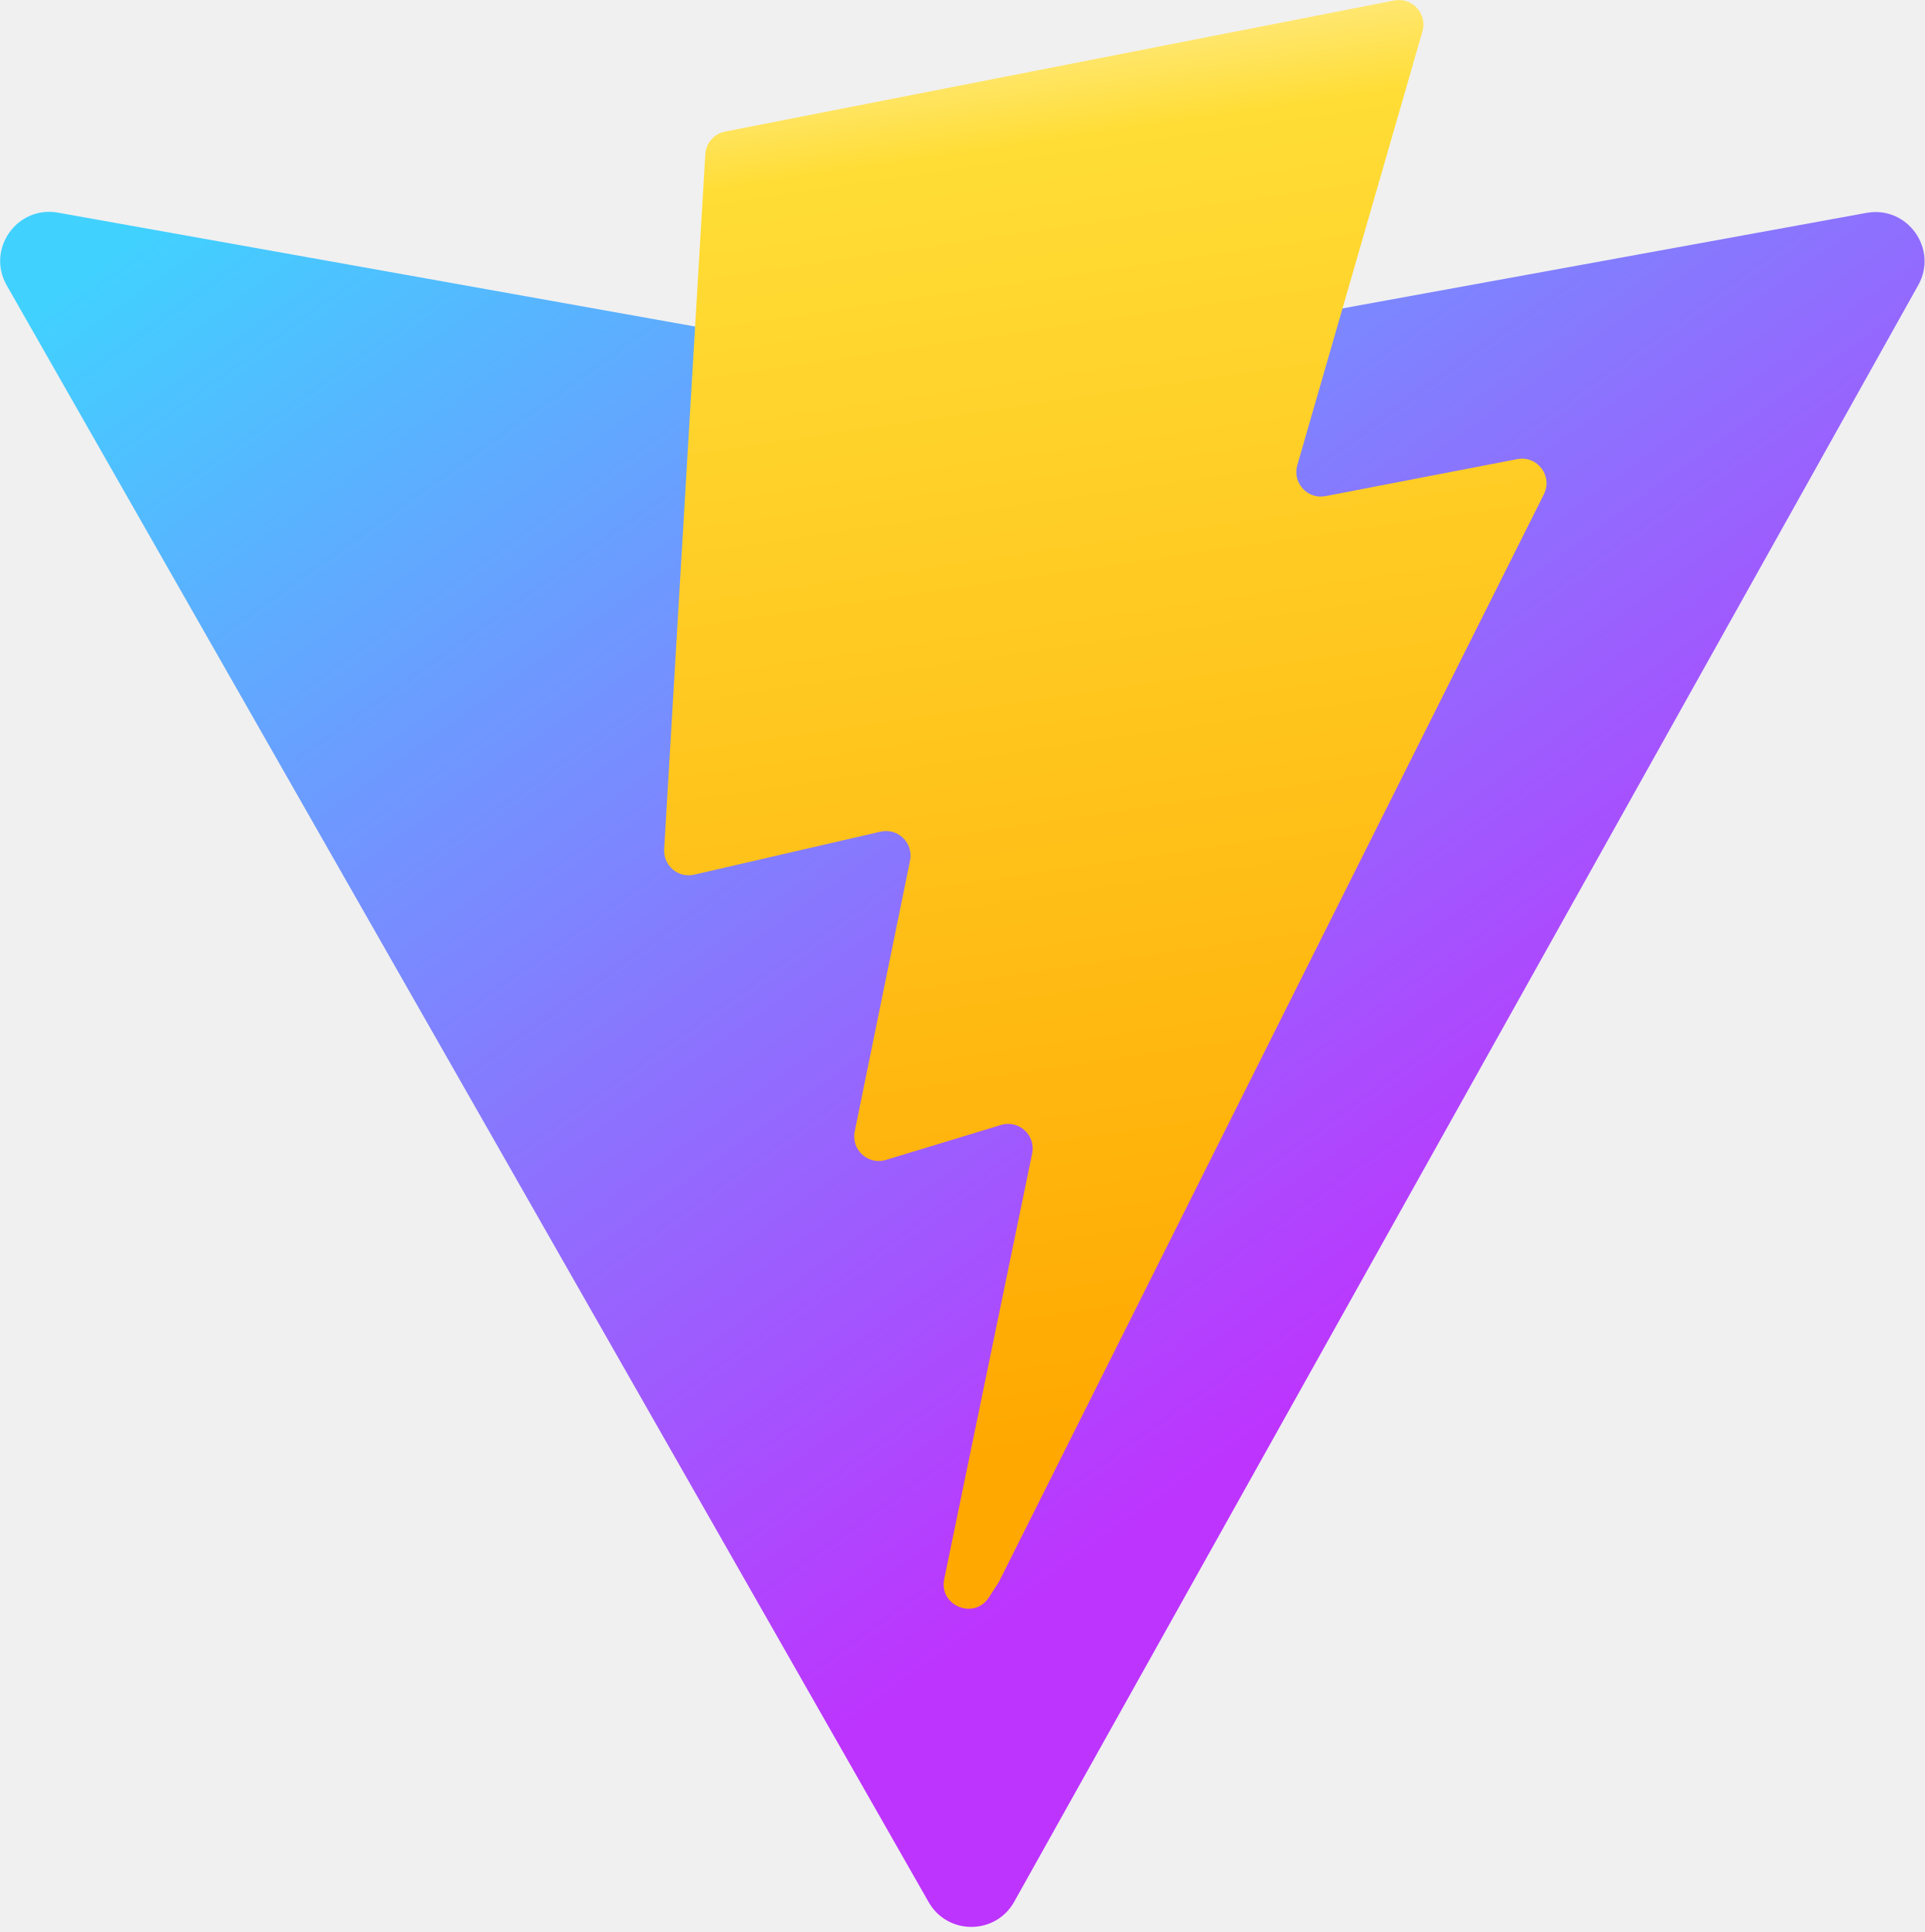
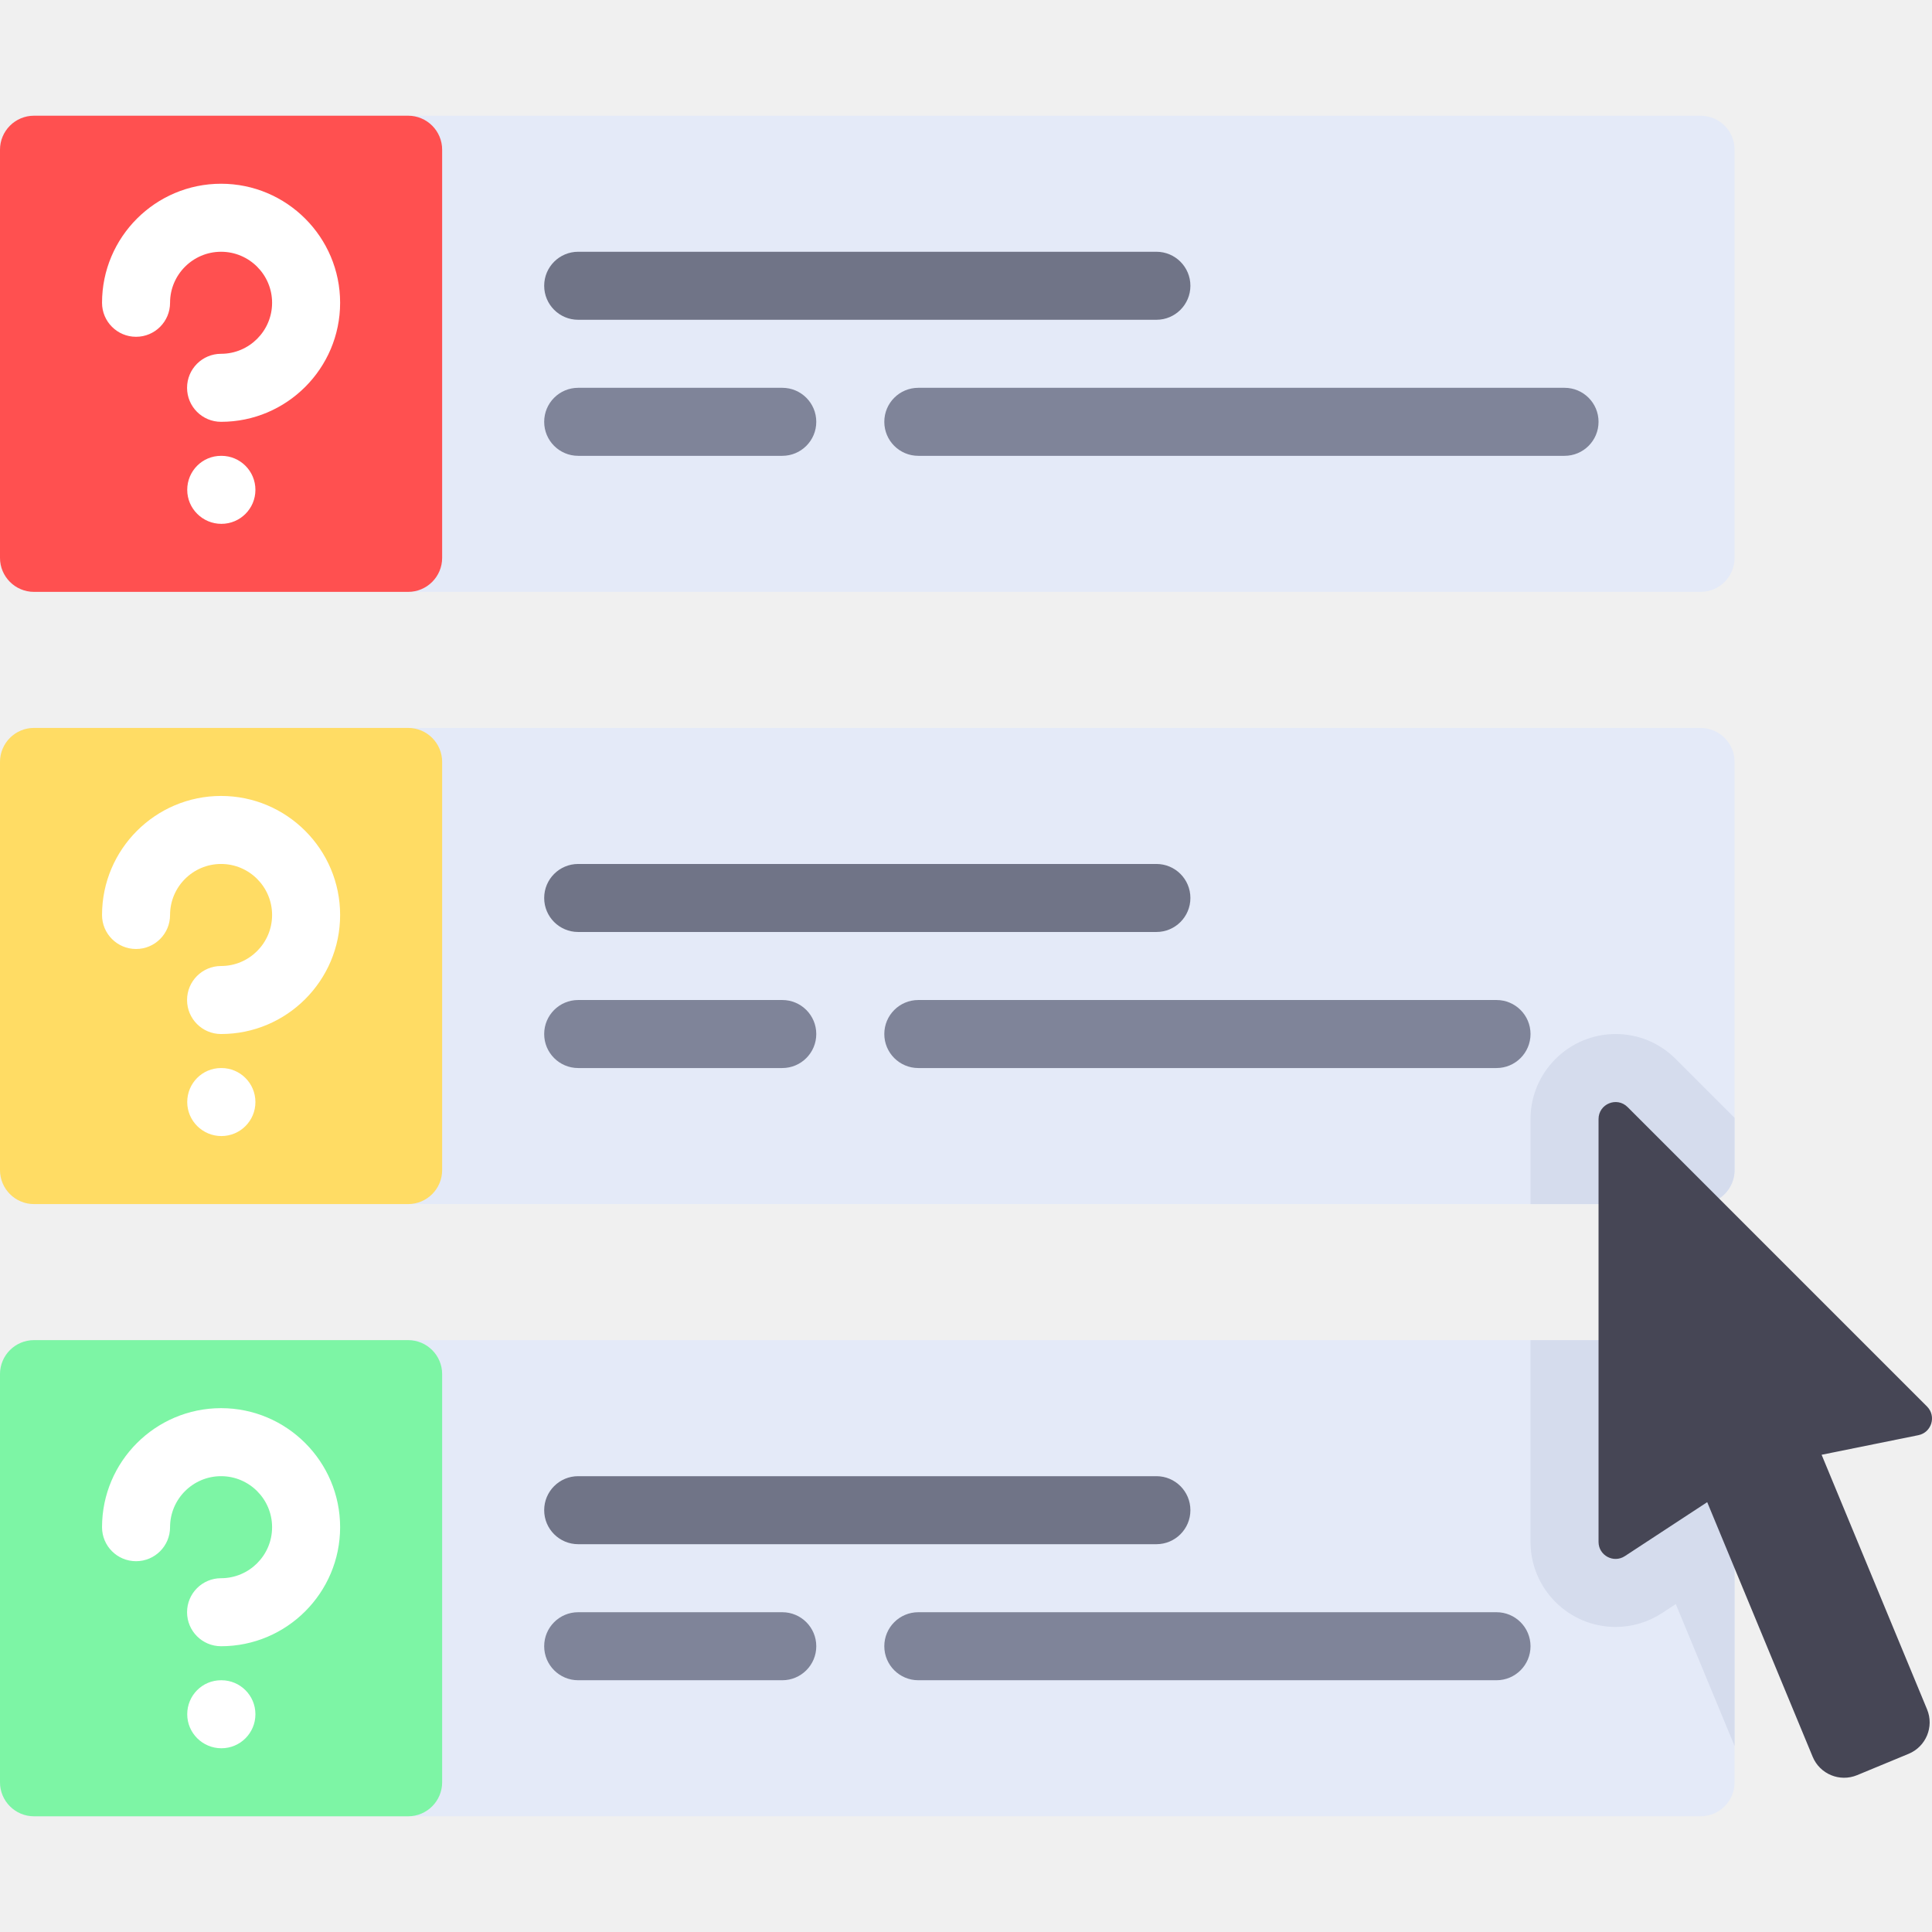
- <svg xmlns="http://www.w3.org/2000/svg" aria-hidden="true" role="img" class="iconify iconify--logos" width="31.88" height="32" preserveAspectRatio="xMidYMid meet" viewBox="0 0 256 257">
-   <defs>
-     <linearGradient id="IconifyId1813088fe1fbc01fb466" x1="-.828%" x2="57.636%" y1="7.652%" y2="78.411%">
-       <stop offset="0%" stop-color="#41D1FF" />
-       <stop offset="100%" stop-color="#BD34FE" />
-     </linearGradient>
-     <linearGradient id="IconifyId1813088fe1fbc01fb467" x1="43.376%" x2="50.316%" y1="2.242%" y2="89.03%">
-       <stop offset="0%" stop-color="#FFEA83" />
-       <stop offset="8.333%" stop-color="#FFDD35" />
-       <stop offset="100%" stop-color="#FFA800" />
-     </linearGradient>
-   </defs>
-   <path fill="url(#IconifyId1813088fe1fbc01fb466)" d="M255.153 37.938L134.897 252.976c-2.483 4.44-8.862 4.466-11.382.048L.875 37.958c-2.746-4.814 1.371-10.646 6.827-9.67l120.385 21.517a6.537 6.537 0 0 0 2.322-.004l117.867-21.483c5.438-.991 9.574 4.796 6.877 9.62Z" />
-   <path fill="url(#IconifyId1813088fe1fbc01fb467)" d="M185.432.063L96.44 17.501a3.268 3.268 0 0 0-2.634 3.014l-5.474 92.456a3.268 3.268 0 0 0 3.997 3.378l24.777-5.718c2.318-.535 4.413 1.507 3.936 3.838l-7.361 36.047c-.495 2.426 1.782 4.5 4.151 3.78l15.304-4.649c2.372-.72 4.652 1.36 4.15 3.788l-11.698 56.621c-.732 3.542 3.979 5.473 5.943 2.437l1.313-2.028l72.516-144.72c1.215-2.423-.88-5.186-3.54-4.672l-25.505 4.922c-2.396.462-4.435-1.77-3.759-4.114l16.646-57.705c.677-2.35-1.37-4.583-3.769-4.113Z" />
+ <svg xmlns="http://www.w3.org/2000/svg" height="800px" width="800px" version="1.1" id="Layer_1" viewBox="0 0 512.001 512.001" xml:space="preserve">
+   <path style="fill:#E4EAF8;" d="M450.671,156.853H9.013c-4.978,0-9.013-4.036-9.013-9.013V39.678c0-4.978,4.036-9.013,9.013-9.013  h441.658c4.978,0,9.013,4.036,9.013,9.013v108.161C459.685,152.817,455.649,156.853,450.671,156.853z" />
+   <path style="fill:#FF5050;" d="M108.161,156.853H9.013c-4.978,0-9.013-4.036-9.013-9.013V39.678c0-4.978,4.036-9.013,9.013-9.013  h99.148c4.978,0,9.013,4.036,9.013,9.013v108.161C117.175,152.817,113.139,156.853,108.161,156.853z" />
+   <path style="fill:#707487;" d="M306.457,84.745H153.228c-4.982,0-9.013-4.031-9.013-9.013s4.031-9.013,9.013-9.013h153.228  c4.982,0,9.013,4.031,9.013,9.013S311.439,84.745,306.457,84.745z" />
+   <g>
+     <path style="fill:#7F8499;" d="M414.618,120.799H243.363c-4.982,0-9.013-4.031-9.013-9.013s4.031-9.013,9.013-9.013h171.255   c4.982,0,9.013,4.031,9.013,9.013S419.6,120.799,414.618,120.799z" />
+     <path style="fill:#7F8499;" d="M207.309,120.799h-54.081c-4.982,0-9.013-4.031-9.013-9.013s4.031-9.013,9.013-9.013h54.081   c4.982,0,9.013,4.031,9.013,9.013S212.291,120.799,207.309,120.799z" />
+   </g>
+   <g>
+     <path style="fill:#FFFFFF;" d="M58.587,111.786c-4.982,0-9.013-4.031-9.013-9.013s4.031-9.013,9.013-9.013   c7.455,0,13.52-6.065,13.52-13.52s-6.065-13.52-13.52-13.52s-13.52,6.065-13.52,13.52c0,4.982-4.031,9.013-9.013,9.013   s-9.013-4.031-9.013-9.013c0-17.394,14.154-31.547,31.547-31.547s31.547,14.154,31.547,31.547S75.981,111.786,58.587,111.786z" />
+     <path style="fill:#FFFFFF;" d="M58.675,138.826c-4.982,0-9.057-4.031-9.057-9.013c0-4.982,3.987-9.013,8.969-9.013h0.088   c4.982,0,9.013,4.031,9.013,9.013C67.689,134.795,63.657,138.826,58.675,138.826z" />
+   </g>
+   <path style="fill:#E4EAF8;" d="M450.671,319.094H9.013c-4.978,0-9.013-4.036-9.013-9.013V201.92c0-4.978,4.036-9.013,9.013-9.013  h441.658c4.978,0,9.013,4.036,9.013,9.013v108.161C459.685,315.059,455.649,319.094,450.671,319.094z" />
+   <path style="fill:#FFDC64;" d="M108.161,319.094H9.013c-4.978,0-9.013-4.036-9.013-9.013V201.92c0-4.978,4.036-9.013,9.013-9.013  h99.148c4.978,0,9.013,4.036,9.013,9.013v108.161C117.175,315.059,113.139,319.094,108.161,319.094z" />
+   <path style="fill:#707487;" d="M306.457,246.987H153.228c-4.982,0-9.013-4.031-9.013-9.013c0-4.982,4.031-9.013,9.013-9.013h153.228  c4.982,0,9.013,4.031,9.013,9.013C315.47,242.956,311.439,246.987,306.457,246.987z" />
+   <path style="fill:#7F8499;" d="M207.309,283.041h-54.081c-4.982,0-9.013-4.031-9.013-9.013c0-4.982,4.031-9.013,9.013-9.013h54.081  c4.982,0,9.013,4.031,9.013,9.013C216.322,279.009,212.291,283.041,207.309,283.041z" />
+   <g>
+     <path style="fill:#FFFFFF;" d="M58.587,274.027c-4.982,0-9.013-4.031-9.013-9.013c0-4.982,4.031-9.013,9.013-9.013   c7.455,0,13.52-6.065,13.52-13.52c0-7.455-6.065-13.52-13.52-13.52s-13.52,6.065-13.52,13.52c0,4.982-4.031,9.013-9.013,9.013   s-9.013-4.031-9.013-9.013c0-17.393,14.154-31.547,31.547-31.547s31.547,14.154,31.547,31.547S75.981,274.027,58.587,274.027z" />
+     <path style="fill:#FFFFFF;" d="M58.675,301.068c-4.982,0-9.057-4.031-9.057-9.013s3.987-9.013,8.969-9.013h0.088   c4.982,0,9.013,4.031,9.013,9.013S63.657,301.068,58.675,301.068z" />
+   </g>
+   <path style="fill:#E4EAF8;" d="M450.671,481.336H9.013C4.036,481.336,0,477.3,0,472.323V364.162c0-4.978,4.036-9.013,9.013-9.013  h441.658c4.978,0,9.013,4.036,9.013,9.013v108.161C459.685,477.3,455.649,481.336,450.671,481.336z" />
+   <path style="fill:#7DF5A5;" d="M108.161,481.336H9.013C4.036,481.336,0,477.3,0,472.323V364.162c0-4.978,4.036-9.013,9.013-9.013  h99.148c4.978,0,9.013,4.036,9.013,9.013v108.161C117.175,477.3,113.139,481.336,108.161,481.336z" />
+   <path style="fill:#707487;" d="M306.457,409.229H153.228c-4.982,0-9.013-4.031-9.013-9.013s4.031-9.013,9.013-9.013h153.228  c4.982,0,9.013,4.031,9.013,9.013S311.439,409.229,306.457,409.229z" />
+   <path style="fill:#7F8499;" d="M207.309,445.282h-54.081c-4.982,0-9.013-4.031-9.013-9.013s4.031-9.013,9.013-9.013h54.081  c4.982,0,9.013,4.031,9.013,9.013S212.291,445.282,207.309,445.282z" />
+   <g>
+     <path style="fill:#FFFFFF;" d="M58.587,436.269c-4.982,0-9.013-4.031-9.013-9.013s4.031-9.013,9.013-9.013   c7.455,0,13.52-6.065,13.52-13.52s-6.065-13.52-13.52-13.52s-13.52,6.065-13.52,13.52c0,4.982-4.031,9.013-9.013,9.013   s-9.013-4.031-9.013-9.013c0-17.394,14.154-31.547,31.547-31.547s31.547,14.154,31.547,31.547S75.981,436.269,58.587,436.269z" />
+     <path style="fill:#FFFFFF;" d="M58.675,463.309c-4.982,0-9.057-4.031-9.057-9.013c0-4.982,3.987-9.013,8.969-9.013h0.088   c4.982,0,9.013,4.031,9.013,9.013C67.689,459.278,63.657,463.309,58.675,463.309z" />
+   </g>
+   <g>
+     <path style="fill:#D5DCED;" d="M450.671,355.148h-45.067v53.47c0,12.43,10.114,22.541,22.546,22.541   c4.384,0,8.65-1.277,12.337-3.692l3.616-2.371l15.582,37.618v-98.553C459.685,359.183,455.649,355.148,450.671,355.148z" />
+     <path style="fill:#D5DCED;" d="M444.073,280.636c-4.262-4.262-9.909-6.609-15.902-6.609c-12.443,0-22.566,10.113-22.566,22.543   v22.525h45.067c4.978,0,9.013-4.036,9.013-9.013v-13.832L444.073,280.636z" />
+   </g>
+   <path style="fill:#464655;" d="M423.631,296.57v112.048c0,3.584,3.979,5.734,6.978,3.769l21.819-14.3l27.947,67.471  c1.905,4.599,7.178,6.783,11.776,4.879l13.664-5.66c4.599-1.905,6.783-7.178,4.879-11.777l-27.947-67.471l25.638-5.189  c3.523-0.713,4.835-5.062,2.293-7.604l-79.352-79.352C428.486,290.543,423.631,292.554,423.631,296.57z" />
+   <g>
+     <path style="fill:#7F8499;" d="M396.591,283.041H243.363c-4.978,0-9.013-4.036-9.013-9.013l0,0c0-4.978,4.036-9.013,9.013-9.013   h153.228c4.978,0,9.013,4.036,9.013,9.013l0,0C405.604,279.005,401.569,283.041,396.591,283.041z" />
+     <path style="fill:#7F8499;" d="M396.591,445.282H243.363c-4.978,0-9.013-4.036-9.013-9.013l0,0c0-4.978,4.036-9.013,9.013-9.013   h153.228c4.978,0,9.013,4.036,9.013,9.013l0,0C405.604,441.247,401.569,445.282,396.591,445.282z" />
+   </g>
</svg>
